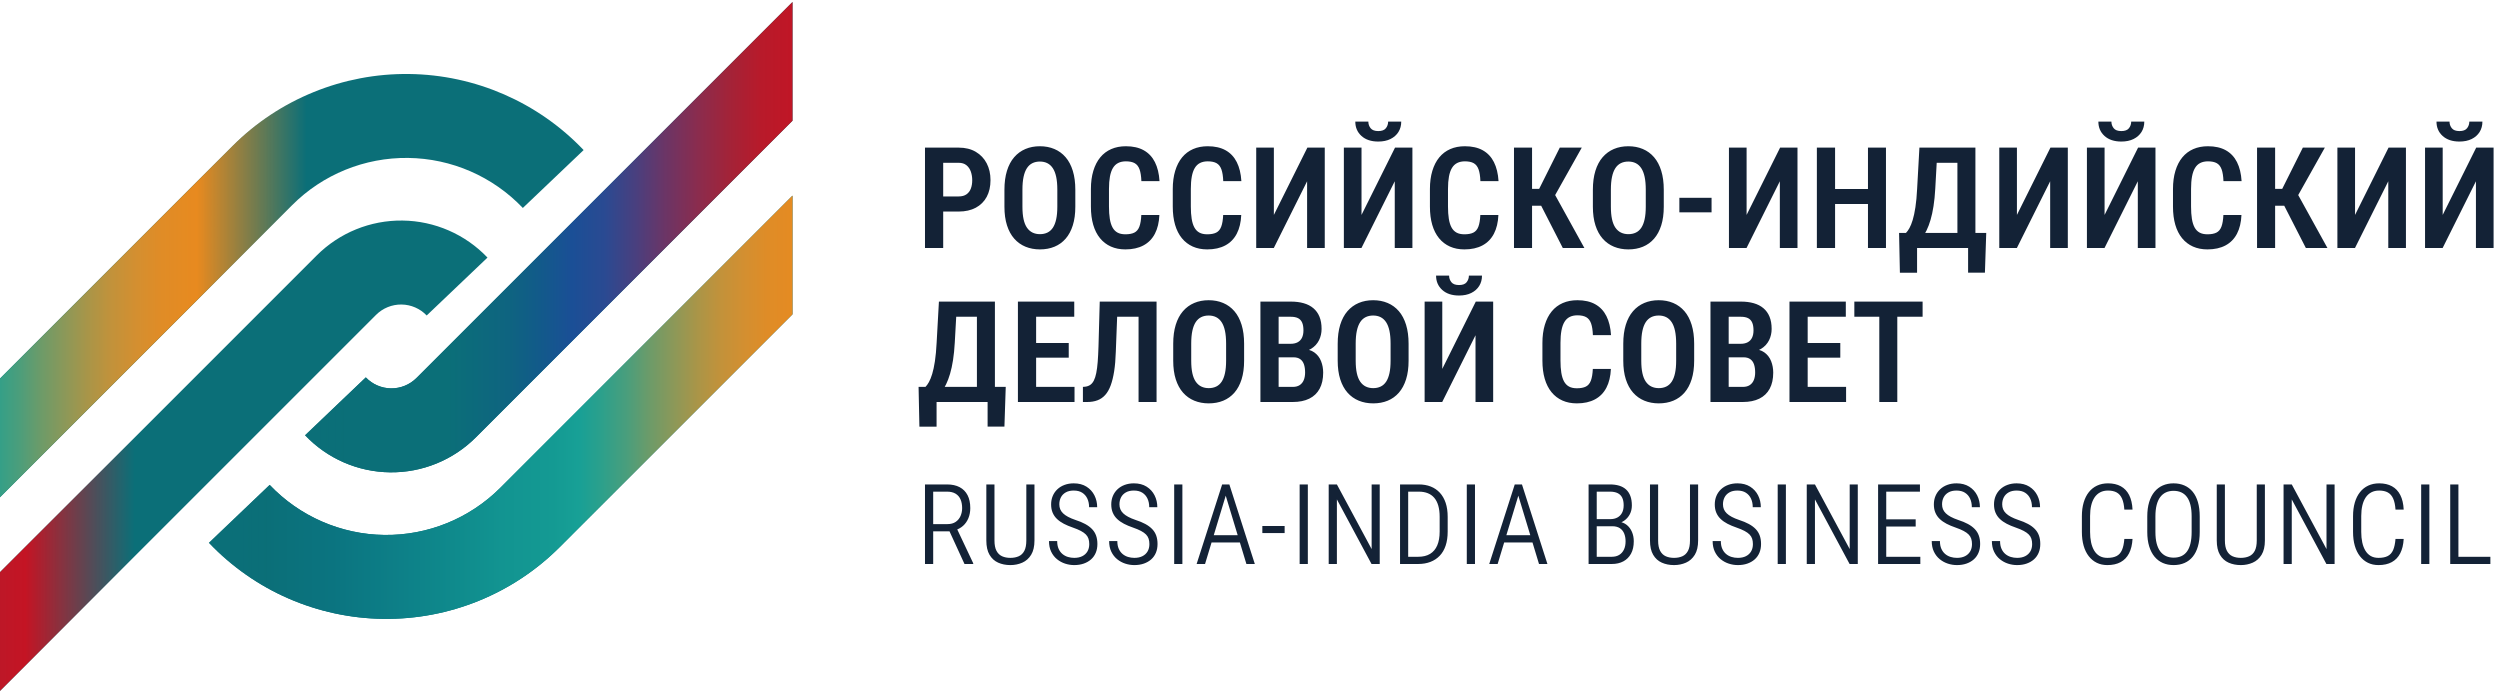
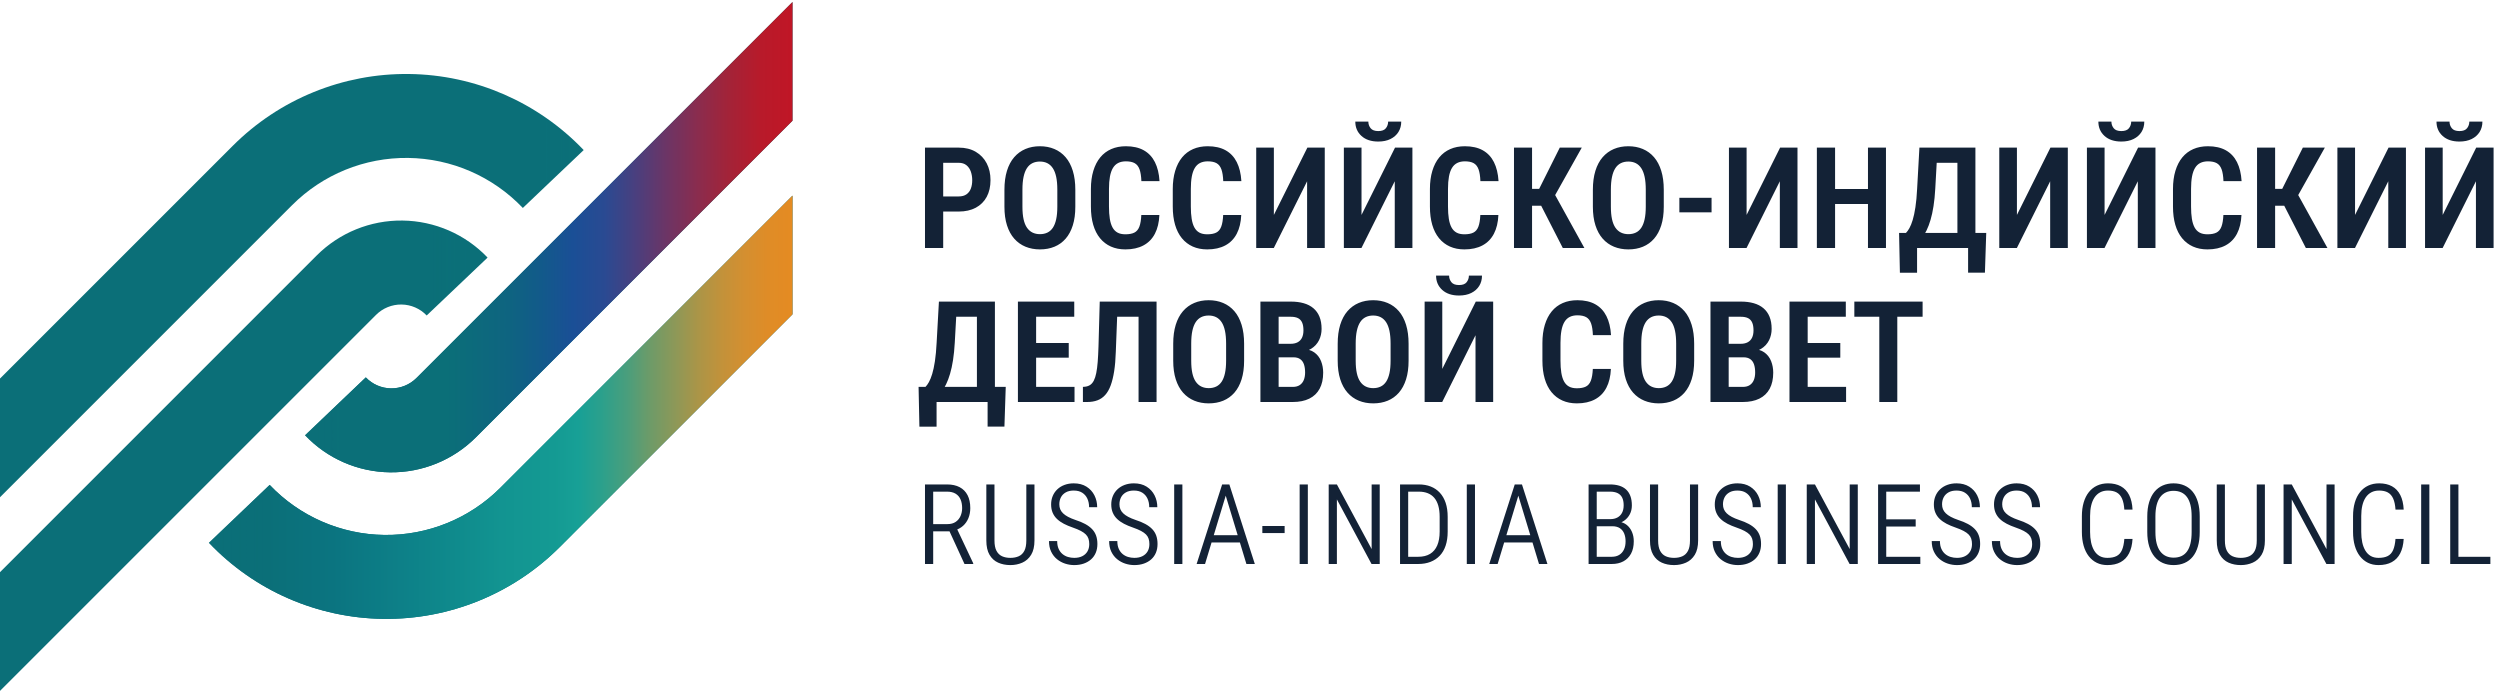
<svg xmlns="http://www.w3.org/2000/svg" viewBox="92.64 434.18 779.36 216" role="img" aria-label="Российско-индийский деловой совет">
  <defs>
-     <linearGradient id="r0-w1innerb" gradientUnits="userSpaceOnUse" spreadMethod="repeat" x1="160" y1="0" x2="490" y2="0">
+     <linearGradient id="r0-w1innerb" gradientUnits="userSpaceOnUse" spreadMethod="repeat" x1="160" y1="0" x2="546.02" y2="0">
      <stop offset="0" stop-color="#0B6F78" stop-opacity="0" />
-       <stop offset="0.121" stop-color="#0B6F78" />
-       <stop offset="0.218" stop-color="#0B6F78" />
-       <stop offset="0.276" stop-color="#0E6480" />
-       <stop offset="0.306" stop-color="#125A8A" />
-       <stop offset="0.336" stop-color="#1A4F96" />
-       <stop offset="0.367" stop-color="#2A4A92" />
-       <stop offset="0.397" stop-color="#4A3F7E" />
-       <stop offset="0.424" stop-color="#6B3566" />
-       <stop offset="0.455" stop-color="#8A2C4E" />
-       <stop offset="0.485" stop-color="#A32338" />
-       <stop offset="0.515" stop-color="#B81A2A" />
-       <stop offset="0.558" stop-color="#C41424" />
-       <stop offset="0.661" stop-color="#C41424" stop-opacity="0" />
+       <stop offset="0.104" stop-color="#0B6F78" />
+       <stop offset="0.186" stop-color="#0B6F78" />
+       <stop offset="0.236" stop-color="#0E6480" />
+       <stop offset="0.262" stop-color="#125A8A" />
+       <stop offset="0.288" stop-color="#1A4F96" />
+       <stop offset="0.314" stop-color="#2A4A92" />
+       <stop offset="0.339" stop-color="#4A3F7E" />
+       <stop offset="0.363" stop-color="#6B3566" />
+       <stop offset="0.389" stop-color="#8A2C4E" />
+       <stop offset="0.414" stop-color="#A32338" />
+       <stop offset="0.44" stop-color="#B81A2A" />
+       <stop offset="0.477" stop-color="#C41424" />
+       <stop offset="0.565" stop-color="#C41424" stop-opacity="0" />
      <stop offset="1" stop-color="#C41424" stop-opacity="0" />
-       <animate attributeName="x1" values="160;-170" dur="6.6s" calcMode="linear" repeatCount="indefinite" />
-       <animate attributeName="x2" values="490;160" dur="6.6s" calcMode="linear" repeatCount="indefinite" />
+       <animate attributeName="x1" values="160;546.02" dur="8s" calcMode="linear" repeatCount="indefinite" />
+       <animate attributeName="x2" values="546.02;932.04" dur="8s" calcMode="linear" repeatCount="indefinite" />
    </linearGradient>
-     <linearGradient id="r0-w1innera" gradientUnits="userSpaceOnUse" spreadMethod="repeat" x1="246.43" y1="0" x2="576.43" y2="0">
+     <linearGradient id="r0-w1innera" gradientUnits="userSpaceOnUse" spreadMethod="repeat" x1="226.88" y1="0" x2="612.9" y2="0">
      <stop offset="0" stop-color="#0B6F78" stop-opacity="0" />
-       <stop offset="0.121" stop-color="#0B6F78" />
-       <stop offset="0.218" stop-color="#0B6F78" />
-       <stop offset="0.276" stop-color="#0E6480" />
-       <stop offset="0.306" stop-color="#125A8A" />
-       <stop offset="0.336" stop-color="#1A4F96" />
-       <stop offset="0.367" stop-color="#2A4A92" />
-       <stop offset="0.397" stop-color="#4A3F7E" />
-       <stop offset="0.424" stop-color="#6B3566" />
-       <stop offset="0.455" stop-color="#8A2C4E" />
-       <stop offset="0.485" stop-color="#A32338" />
-       <stop offset="0.515" stop-color="#B81A2A" />
-       <stop offset="0.558" stop-color="#C41424" />
-       <stop offset="0.661" stop-color="#C41424" stop-opacity="0" />
+       <stop offset="0.104" stop-color="#0B6F78" />
+       <stop offset="0.186" stop-color="#0B6F78" />
+       <stop offset="0.236" stop-color="#0E6480" />
+       <stop offset="0.262" stop-color="#125A8A" />
+       <stop offset="0.288" stop-color="#1A4F96" />
+       <stop offset="0.314" stop-color="#2A4A92" />
+       <stop offset="0.339" stop-color="#4A3F7E" />
+       <stop offset="0.363" stop-color="#6B3566" />
+       <stop offset="0.389" stop-color="#8A2C4E" />
+       <stop offset="0.414" stop-color="#A32338" />
+       <stop offset="0.44" stop-color="#B81A2A" />
+       <stop offset="0.477" stop-color="#C41424" />
+       <stop offset="0.565" stop-color="#C41424" stop-opacity="0" />
      <stop offset="1" stop-color="#C41424" stop-opacity="0" />
-       <animate attributeName="x1" values="246.43;-83.57" dur="6.6s" calcMode="linear" repeatCount="indefinite" />
-       <animate attributeName="x2" values="576.43;246.43" dur="6.6s" calcMode="linear" repeatCount="indefinite" />
+       <animate attributeName="x1" values="226.88;612.9" dur="8s" calcMode="linear" repeatCount="indefinite" />
+       <animate attributeName="x2" values="612.9;998.92" dur="8s" calcMode="linear" repeatCount="indefinite" />
    </linearGradient>
-     <linearGradient id="r0-w1outerb" gradientUnits="userSpaceOnUse" spreadMethod="repeat" x1="136" y1="0" x2="466" y2="0">
+     <linearGradient id="r0-w1outerb" gradientUnits="userSpaceOnUse" spreadMethod="repeat" x1="136" y1="0" x2="587.7" y2="0">
      <stop offset="0" stop-color="#0B6F78" stop-opacity="0" />
-       <stop offset="0.121" stop-color="#0B6F78" />
-       <stop offset="0.182" stop-color="#0B7480" />
-       <stop offset="0.215" stop-color="#0C7A84" />
-       <stop offset="0.248" stop-color="#0D8088" />
-       <stop offset="0.282" stop-color="#0E878B" />
-       <stop offset="0.315" stop-color="#108E8E" />
-       <stop offset="0.342" stop-color="#129491" />
-       <stop offset="0.391" stop-color="#149A93" />
-       <stop offset="0.415" stop-color="#17A096" />
-       <stop offset="0.436" stop-color="#2BA08C" />
-       <stop offset="0.461" stop-color="#4A9E7C" />
-       <stop offset="0.482" stop-color="#6C9B69" />
-       <stop offset="0.506" stop-color="#8D9858" />
-       <stop offset="0.527" stop-color="#A99548" />
-       <stop offset="0.548" stop-color="#C1923B" />
-       <stop offset="0.573" stop-color="#D48F30" />
-       <stop offset="0.594" stop-color="#DF8C27" />
-       <stop offset="0.63" stop-color="#E88A1F" />
-       <stop offset="0.733" stop-color="#E88A1F" stop-opacity="0" />
+       <stop offset="0.088" stop-color="#0B6F78" />
+       <stop offset="0.133" stop-color="#0B7480" />
+       <stop offset="0.157" stop-color="#0C7A84" />
+       <stop offset="0.181" stop-color="#0D8088" />
+       <stop offset="0.206" stop-color="#0E878B" />
+       <stop offset="0.23" stop-color="#108E8E" />
+       <stop offset="0.25" stop-color="#129491" />
+       <stop offset="0.286" stop-color="#149A93" />
+       <stop offset="0.303" stop-color="#17A096" />
+       <stop offset="0.319" stop-color="#2BA08C" />
+       <stop offset="0.337" stop-color="#4A9E7C" />
+       <stop offset="0.352" stop-color="#6C9B69" />
+       <stop offset="0.37" stop-color="#8D9858" />
+       <stop offset="0.385" stop-color="#A99548" />
+       <stop offset="0.401" stop-color="#C1923B" />
+       <stop offset="0.418" stop-color="#D48F30" />
+       <stop offset="0.434" stop-color="#DF8C27" />
+       <stop offset="0.461" stop-color="#E88A1F" />
+       <stop offset="0.536" stop-color="#E88A1F" stop-opacity="0" />
      <stop offset="1" stop-color="#E88A1F" stop-opacity="0" />
-       <animate attributeName="x1" values="136;-194" dur="6.6s" calcMode="linear" repeatCount="indefinite" />
-       <animate attributeName="x2" values="466;136" dur="6.6s" calcMode="linear" repeatCount="indefinite" />
+       <animate attributeName="x1" values="136;587.7" dur="8s" calcMode="linear" repeatCount="indefinite" />
+       <animate attributeName="x2" values="587.7;1039.4" dur="8s" calcMode="linear" repeatCount="indefinite" />
    </linearGradient>
-     <linearGradient id="r0-w1outera" gradientUnits="userSpaceOnUse" spreadMethod="repeat" x1="276.21" y1="0" x2="606.21" y2="0">
+     <linearGradient id="r0-w1outera" gradientUnits="userSpaceOnUse" spreadMethod="repeat" x1="262.82" y1="0" x2="714.52" y2="0">
      <stop offset="0" stop-color="#0B6F78" stop-opacity="0" />
-       <stop offset="0.121" stop-color="#0B6F78" />
-       <stop offset="0.182" stop-color="#0B7480" />
-       <stop offset="0.215" stop-color="#0C7A84" />
-       <stop offset="0.248" stop-color="#0D8088" />
-       <stop offset="0.282" stop-color="#0E878B" />
-       <stop offset="0.315" stop-color="#108E8E" />
-       <stop offset="0.342" stop-color="#129491" />
-       <stop offset="0.391" stop-color="#149A93" />
-       <stop offset="0.415" stop-color="#17A096" />
-       <stop offset="0.436" stop-color="#2BA08C" />
-       <stop offset="0.461" stop-color="#4A9E7C" />
-       <stop offset="0.482" stop-color="#6C9B69" />
-       <stop offset="0.506" stop-color="#8D9858" />
-       <stop offset="0.527" stop-color="#A99548" />
-       <stop offset="0.548" stop-color="#C1923B" />
-       <stop offset="0.573" stop-color="#D48F30" />
-       <stop offset="0.594" stop-color="#DF8C27" />
-       <stop offset="0.63" stop-color="#E88A1F" />
-       <stop offset="0.733" stop-color="#E88A1F" stop-opacity="0" />
+       <stop offset="0.088" stop-color="#0B6F78" />
+       <stop offset="0.133" stop-color="#0B7480" />
+       <stop offset="0.157" stop-color="#0C7A84" />
+       <stop offset="0.181" stop-color="#0D8088" />
+       <stop offset="0.206" stop-color="#0E878B" />
+       <stop offset="0.23" stop-color="#108E8E" />
+       <stop offset="0.25" stop-color="#129491" />
+       <stop offset="0.286" stop-color="#149A93" />
+       <stop offset="0.303" stop-color="#17A096" />
+       <stop offset="0.319" stop-color="#2BA08C" />
+       <stop offset="0.337" stop-color="#4A9E7C" />
+       <stop offset="0.352" stop-color="#6C9B69" />
+       <stop offset="0.37" stop-color="#8D9858" />
+       <stop offset="0.385" stop-color="#A99548" />
+       <stop offset="0.401" stop-color="#C1923B" />
+       <stop offset="0.418" stop-color="#D48F30" />
+       <stop offset="0.434" stop-color="#DF8C27" />
+       <stop offset="0.461" stop-color="#E88A1F" />
+       <stop offset="0.536" stop-color="#E88A1F" stop-opacity="0" />
      <stop offset="1" stop-color="#E88A1F" stop-opacity="0" />
-       <animate attributeName="x1" values="276.21;-53.79" dur="6.6s" calcMode="linear" repeatCount="indefinite" />
-       <animate attributeName="x2" values="606.21;276.21" dur="6.6s" calcMode="linear" repeatCount="indefinite" />
+       <animate attributeName="x1" values="262.82;714.52" dur="8s" calcMode="linear" repeatCount="indefinite" />
+       <animate attributeName="x2" values="714.52;1166.22" dur="8s" calcMode="linear" repeatCount="indefinite" />
    </linearGradient>
    <linearGradient id="r0-w1s" gradientUnits="userSpaceOnUse" x1="-62" y1="0" x2="62" y2="0" gradientTransform="translate(2.64 0)">
      <stop offset="0" stop-color="#fff" stop-opacity="0" />
      <stop offset=".5" stop-color="#fff" stop-opacity="0.55" />
      <stop offset="1" stop-color="#fff" stop-opacity="0" />
      <animateTransform attributeName="gradientTransform" type="translate" values="2.64 0;429.7 0;429.7 0" keyTimes="0;0.371;1" calcMode="spline" keySplines=".45 0 .55 1;0 0 1 1" dur="7.0s" begin=".4s" repeatCount="indefinite" />
    </linearGradient>
  </defs>
  <path d="M92.64 552.19L165.21 479.63A76.41 76.41 0 0 1 274.58 480.96L255.63 499.01A50.24 50.24 0 0 0 183.71 498.13L92.64 589.2Z" fill="#0B6F78" />
  <path d="M92.64 612.55L191.36 513.83A37.2 37.2 0 0 1 244.61 514.48L225.66 532.53A11.04 11.04 0 0 0 209.87 532.34L92.64 649.56Z" fill="#0B6F78" />
  <path d="M339.7 471.81L240.98 570.53A37.2 37.2 0 0 1 187.73 569.88L206.68 551.83A11.04 11.04 0 0 0 222.47 552.02L339.7 434.8Z" fill="#0B6F78" />
  <path d="M339.7 532.17L267.13 604.73A76.41 76.41 0 0 1 157.76 603.4L176.71 585.35A50.24 50.24 0 0 0 248.63 586.23L339.7 495.16Z" fill="#0B6F78" />
  <path d="M339.7 471.81L240.98 570.53A37.2 37.2 0 0 1 187.73 569.88L206.68 551.83A11.04 11.04 0 0 0 222.47 552.02L339.7 434.8Z" fill="url(#r0-w1innerb)" />
  <path d="M92.64 612.55L191.36 513.83A37.2 37.2 0 0 1 244.61 514.48L225.66 532.53A11.04 11.04 0 0 0 209.87 532.34L92.64 649.56Z" fill="url(#r0-w1innera)" />
  <path d="M339.7 532.17L267.13 604.73A76.41 76.41 0 0 1 157.76 603.4L176.71 585.35A50.24 50.24 0 0 0 248.63 586.23L339.7 495.16Z" fill="url(#r0-w1outerb)" />
  <path d="M92.64 552.19L165.21 479.63A76.41 76.41 0 0 1 274.58 480.96L255.63 499.01A50.24 50.24 0 0 0 183.71 498.13L92.64 589.2Z" fill="url(#r0-w1outera)" />
  <path d="M92.64 552.19L165.21 479.63A76.41 76.41 0 0 1 274.58 480.96L255.63 499.01A50.24 50.24 0 0 0 183.71 498.13L92.64 589.2ZM92.64 612.55L191.36 513.83A37.2 37.2 0 0 1 244.61 514.48L225.66 532.53A11.04 11.04 0 0 0 209.87 532.34L92.64 649.56ZM339.7 471.81L240.98 570.53A37.2 37.2 0 0 1 187.73 569.88L206.68 551.83A11.04 11.04 0 0 0 222.47 552.02L339.7 434.8ZM339.7 532.17L267.13 604.73A76.41 76.41 0 0 1 157.76 603.4L176.71 585.35A50.24 50.24 0 0 0 248.63 586.23L339.7 495.16Z" fill="url(#r0-w1s)" />
  <path fill="#132236" d="M391.491 500.128H384.955V495.42H391.491Q392.995 495.42 393.931 494.764Q394.866 494.109 395.296 492.969Q395.726 491.83 395.726 490.368Q395.726 488.928 395.296 487.692Q394.866 486.456 393.931 485.693Q392.995 484.929 391.491 484.929H386.675V511.5H381.0V480.2H391.491Q394.608 480.2 396.833 481.511Q399.058 482.823 400.24 485.101Q401.422 487.38 401.422 490.325Q401.422 493.356 400.24 495.549Q399.058 497.742 396.833 498.935Q394.608 500.128 391.491 500.128ZM427.865 493.356V498.623Q427.865 501.934 427.081 504.427Q426.296 506.921 424.845 508.587Q423.394 510.253 421.362 511.092Q419.331 511.93 416.837 511.93Q414.387 511.93 412.344 511.092Q410.302 510.253 408.829 508.587Q407.357 506.921 406.562 504.427Q405.766 501.934 405.766 498.623V493.356Q405.766 489.981 406.551 487.434Q407.335 484.886 408.808 483.188Q410.281 481.49 412.312 480.63Q414.344 479.77 416.816 479.77Q419.288 479.77 421.33 480.63Q423.372 481.49 424.834 483.188Q426.296 484.886 427.081 487.434Q427.865 489.981 427.865 493.356ZM422.255 498.623V493.313Q422.255 490.97 421.9 489.315Q421.545 487.66 420.846 486.606Q420.148 485.553 419.137 485.048Q418.127 484.542 416.816 484.542Q415.504 484.542 414.483 485.048Q413.462 485.553 412.774 486.606Q412.086 487.66 411.732 489.315Q411.377 490.97 411.377 493.313V498.623Q411.377 500.902 411.732 502.525Q412.086 504.148 412.796 505.169Q413.505 506.19 414.526 506.685Q415.547 507.179 416.837 507.179Q418.149 507.179 419.17 506.685Q420.191 506.19 420.868 505.169Q421.545 504.148 421.9 502.525Q422.255 500.902 422.255 498.623ZM448.439 501.203H454.072Q453.921 504.642 452.674 507.039Q451.428 509.436 449.106 510.683Q446.784 511.93 443.474 511.93Q440.937 511.93 438.948 511.038Q436.96 510.146 435.563 508.437Q434.165 506.728 433.445 504.255Q432.725 501.783 432.725 498.58V493.12Q432.725 489.938 433.477 487.445Q434.23 484.951 435.638 483.242Q437.046 481.533 439.067 480.651Q441.087 479.77 443.624 479.77Q446.935 479.77 449.192 481.028Q451.449 482.285 452.674 484.714Q453.9 487.144 454.115 490.648H448.461Q448.375 488.347 447.891 486.993Q447.408 485.639 446.387 485.058Q445.365 484.478 443.624 484.478Q442.248 484.478 441.238 484.983Q440.228 485.488 439.593 486.542Q438.959 487.595 438.658 489.218Q438.357 490.841 438.357 493.077V498.58Q438.357 500.751 438.615 502.374Q438.873 503.997 439.454 505.072Q440.034 506.147 441.012 506.685Q441.99 507.222 443.474 507.222Q445.215 507.222 446.268 506.695Q447.322 506.169 447.827 504.847Q448.332 503.525 448.439 501.203ZM473.958 501.203H479.59Q479.44 504.642 478.193 507.039Q476.946 509.436 474.624 510.683Q472.303 511.93 468.992 511.93Q466.455 511.93 464.467 511.038Q462.479 510.146 461.081 508.437Q459.684 506.728 458.964 504.255Q458.244 501.783 458.244 498.58V493.12Q458.244 489.938 458.996 487.445Q459.748 484.951 461.156 483.242Q462.564 481.533 464.585 480.651Q466.606 479.77 469.143 479.77Q472.453 479.77 474.71 481.028Q476.968 482.285 478.193 484.714Q479.418 487.144 479.633 490.648H473.98Q473.894 488.347 473.41 486.993Q472.926 485.639 471.905 485.058Q470.884 484.478 469.143 484.478Q467.767 484.478 466.756 484.983Q465.746 485.488 465.112 486.542Q464.478 487.595 464.177 489.218Q463.876 490.841 463.876 493.077V498.58Q463.876 500.751 464.134 502.374Q464.392 503.997 464.972 505.072Q465.553 506.147 466.531 506.685Q467.509 507.222 468.992 507.222Q470.733 507.222 471.787 506.695Q472.84 506.169 473.345 504.847Q473.851 503.525 473.958 501.203ZM489.76 501.181 500.207 480.2H505.625V511.5H500.121V490.691L489.738 511.5H484.257V480.2H489.76ZM517.084 501.181 527.532 480.2H532.949V511.5H527.446V490.691L517.063 511.5H511.581V480.2H517.084ZM525.382 472.096H529.467Q529.467 473.923 528.596 475.32Q527.725 476.717 526.124 477.513Q524.522 478.308 522.308 478.308Q518.997 478.308 517.073 476.567Q515.149 474.826 515.149 472.096H519.212Q519.212 473.256 519.922 474.149Q520.631 475.041 522.308 475.041Q523.985 475.041 524.683 474.149Q525.382 473.256 525.382 472.096ZM554.125 501.203H559.757Q559.607 504.642 558.36 507.039Q557.113 509.436 554.792 510.683Q552.47 511.93 549.159 511.93Q546.623 511.93 544.634 511.038Q542.646 510.146 541.248 508.437Q539.851 506.728 539.131 504.255Q538.411 501.783 538.411 498.58V493.12Q538.411 489.938 539.163 487.445Q539.916 484.951 541.324 483.242Q542.732 481.533 544.752 480.651Q546.773 479.77 549.31 479.77Q552.62 479.77 554.878 481.028Q557.135 482.285 558.36 484.714Q559.586 487.144 559.8 490.648H554.147Q554.061 488.347 553.577 486.993Q553.093 485.639 552.072 485.058Q551.051 484.478 549.31 484.478Q547.934 484.478 546.924 484.983Q545.913 485.488 545.279 486.542Q544.645 487.595 544.344 489.218Q544.043 490.841 544.043 493.077V498.58Q544.043 500.751 544.301 502.374Q544.559 503.997 545.139 505.072Q545.72 506.147 546.698 506.685Q547.676 507.222 549.159 507.222Q550.901 507.222 551.954 506.695Q553.007 506.169 553.513 504.847Q554.018 503.525 554.125 501.203ZM570.249 480.2V511.5H564.617V480.2ZM585.749 480.2 575.581 498.322H568.788L567.992 493.055H572.464L578.891 480.2ZM579.837 511.5 572.614 497.376 576.333 492.969 586.566 511.5ZM611.311 493.356V498.623Q611.311 501.934 610.526 504.427Q609.741 506.921 608.29 508.587Q606.839 510.253 604.808 511.092Q602.776 511.93 600.282 511.93Q597.832 511.93 595.789 511.092Q593.747 510.253 592.275 508.587Q590.802 506.921 590.007 504.427Q589.211 501.934 589.211 498.623V493.356Q589.211 489.981 589.996 487.434Q590.781 484.886 592.253 483.188Q593.726 481.49 595.757 480.63Q597.789 479.77 600.261 479.77Q602.733 479.77 604.775 480.63Q606.818 481.49 608.279 483.188Q609.741 484.886 610.526 487.434Q611.311 489.981 611.311 493.356ZM605.7 498.623V493.313Q605.7 490.97 605.345 489.315Q604.99 487.66 604.292 486.606Q603.593 485.553 602.583 485.048Q601.572 484.542 600.261 484.542Q598.95 484.542 597.928 485.048Q596.907 485.553 596.219 486.606Q595.532 487.66 595.177 489.315Q594.822 490.97 594.822 493.313V498.623Q594.822 500.902 595.177 502.525Q595.532 504.148 596.241 505.169Q596.95 506.19 597.971 506.685Q598.993 507.179 600.282 507.179Q601.594 507.179 602.615 506.685Q603.636 506.19 604.313 505.169Q604.99 504.148 605.345 502.525Q605.7 500.902 605.7 498.623ZM626.209 495.85V500.364H616.17V495.85ZM637.131 501.181 647.579 480.2H652.996V511.5H647.493V490.691L637.11 511.5H631.628V480.2H637.131ZM676.301 493.098V497.785H663.273V493.098ZM664.714 480.2V511.5H659.038V480.2ZM680.579 480.2V511.5H674.968V480.2ZM707.602 506.792V511.5H688.835V506.792ZM690.275 506.792V519.196H684.922L684.664 506.792ZM711.837 506.792 711.428 519.175H706.183V506.792ZM704.227 480.2V484.929H691.952V480.2ZM708.462 480.2V511.5H702.851V480.2ZM691.006 480.2H696.66L695.95 492.969Q695.778 496.043 695.402 498.451Q695.026 500.859 694.478 502.718Q693.93 504.578 693.253 505.964Q692.575 507.351 691.812 508.383Q691.049 509.415 690.232 510.167Q689.415 510.92 688.577 511.5H685.632V506.792H686.814Q687.352 506.255 687.889 505.298Q688.426 504.341 688.91 502.761Q689.394 501.181 689.759 498.784Q690.125 496.387 690.297 492.969ZM721.404 501.181 731.852 480.2H737.269V511.5H731.766V490.691L721.383 511.5H715.901V480.2H721.404ZM748.729 501.181 759.176 480.2H764.594V511.5H759.09V490.691L748.707 511.5H743.225V480.2H748.729ZM757.027 472.096H761.111Q761.111 473.923 760.241 475.32Q759.37 476.717 757.768 477.513Q756.167 478.308 753.953 478.308Q750.642 478.308 748.718 476.567Q746.794 474.826 746.794 472.096H750.857Q750.857 473.256 751.566 474.149Q752.276 475.041 753.953 475.041Q755.629 475.041 756.328 474.149Q757.027 473.256 757.027 472.096ZM785.77 501.203H791.402Q791.252 504.642 790.005 507.039Q788.758 509.436 786.436 510.683Q784.115 511.93 780.804 511.93Q778.267 511.93 776.279 511.038Q774.29 510.146 772.893 508.437Q771.496 506.728 770.776 504.255Q770.055 501.783 770.055 498.58V493.12Q770.055 489.938 770.808 487.445Q771.56 484.951 772.968 483.242Q774.376 481.533 776.397 480.651Q778.418 479.77 780.954 479.77Q784.265 479.77 786.522 481.028Q788.779 482.285 790.005 484.714Q791.23 487.144 791.445 490.648H785.791Q785.705 488.347 785.222 486.993Q784.738 485.639 783.717 485.058Q782.696 484.478 780.954 484.478Q779.579 484.478 778.568 484.983Q777.558 485.488 776.924 486.542Q776.29 487.595 775.989 489.218Q775.688 490.841 775.688 493.077V498.58Q775.688 500.751 775.946 502.374Q776.204 503.997 776.784 505.072Q777.364 506.147 778.343 506.685Q779.321 507.222 780.804 507.222Q782.545 507.222 783.599 506.695Q784.652 506.169 785.157 504.847Q785.662 503.525 785.77 501.203ZM801.894 480.2V511.5H796.262V480.2ZM817.394 480.2 807.225 498.322H800.432L799.637 493.055H804.108L810.536 480.2ZM811.482 511.5 804.259 497.376 807.978 492.969 818.211 511.5ZM826.811 501.181 837.258 480.2H842.676V511.5H837.172V490.691L826.789 511.5H821.307V480.2H826.811ZM854.135 501.181 864.583 480.2H870.0V511.5H864.497V490.691L854.114 511.5H848.632V480.2H854.135ZM862.433 472.096H866.517Q866.517 473.923 865.647 475.32Q864.776 476.717 863.175 477.513Q861.573 478.308 859.359 478.308Q856.048 478.308 854.124 476.567Q852.2 474.826 852.2 472.096H856.263Q856.263 473.256 856.973 474.149Q857.682 475.041 859.359 475.041Q861.036 475.041 861.734 474.149Q862.433 473.256 862.433 472.096Z M401.938 554.792V559.5H383.17V554.792ZM384.611 554.792V567.196H379.258L379.0 554.792ZM406.173 554.792 405.764 567.175H400.519V554.792ZM398.562 528.2V532.929H386.288V528.2ZM402.797 528.2V559.5H397.187V528.2ZM385.342 528.2H390.995L390.286 540.969Q390.114 544.043 389.738 546.451Q389.362 548.859 388.813 550.718Q388.265 552.578 387.588 553.964Q386.911 555.351 386.148 556.383Q385.385 557.415 384.568 558.167Q383.751 558.92 382.913 559.5H379.967V554.792H381.15Q381.687 554.255 382.225 553.298Q382.762 552.341 383.246 550.761Q383.729 549.181 384.095 546.784Q384.46 544.387 384.632 540.969ZM427.618 554.792V559.5H414.032V554.792ZM415.644 528.2V559.5H409.969V528.2ZM425.812 541.098V545.677H414.032V541.098ZM427.532 528.2V532.929H414.032V528.2ZM448.934 528.2V532.929H436.401V528.2ZM453.191 528.2V559.5H447.58V528.2ZM435.477 528.2H441.088L440.486 543.85Q440.378 547.333 439.97 549.923Q439.561 552.513 438.884 554.341Q438.207 556.168 437.186 557.307Q436.165 558.447 434.767 558.973Q433.37 559.5 431.607 559.5H430.232V554.792L430.962 554.728Q431.844 554.62 432.51 554.169Q433.177 553.717 433.639 552.814Q434.101 551.911 434.391 550.471Q434.681 549.031 434.843 546.978Q435.004 544.925 435.09 542.152ZM480.483 541.356V546.623Q480.483 549.934 479.699 552.427Q478.914 554.921 477.463 556.587Q476.012 558.253 473.98 559.092Q471.949 559.93 469.455 559.93Q467.004 559.93 464.962 559.092Q462.92 558.253 461.447 556.587Q459.975 554.921 459.179 552.427Q458.384 549.934 458.384 546.623V541.356Q458.384 537.981 459.169 535.434Q459.953 532.886 461.426 531.188Q462.898 529.49 464.93 528.63Q466.961 527.77 469.434 527.77Q471.906 527.77 473.948 528.63Q475.99 529.49 477.452 531.188Q478.914 532.886 479.699 535.434Q480.483 537.981 480.483 541.356ZM474.872 546.623V541.313Q474.872 538.97 474.518 537.315Q474.163 535.66 473.464 534.606Q472.766 533.553 471.755 533.048Q470.745 532.542 469.434 532.542Q468.122 532.542 467.101 533.048Q466.08 533.553 465.392 534.606Q464.704 535.66 464.349 537.315Q463.995 538.97 463.995 541.313V546.623Q463.995 548.902 464.349 550.525Q464.704 552.148 465.414 553.169Q466.123 554.19 467.144 554.685Q468.165 555.179 469.455 555.179Q470.766 555.179 471.788 554.685Q472.809 554.19 473.486 553.169Q474.163 552.148 474.518 550.525Q474.872 548.902 474.872 546.623ZM495.845 545.57H489.46L489.439 541.356H495.006Q496.296 541.356 497.188 540.873Q498.08 540.389 498.532 539.454Q498.983 538.519 498.983 537.164Q498.983 535.66 498.564 534.724Q498.145 533.789 497.285 533.359Q496.425 532.929 495.049 532.929H491.244V559.5H485.569V528.2H495.049Q497.285 528.2 499.059 528.705Q500.832 529.21 502.079 530.264Q503.326 531.317 503.981 532.919Q504.637 534.52 504.637 536.713Q504.637 538.626 503.831 540.249Q503.025 541.872 501.402 542.893Q499.779 543.914 497.307 544.065ZM495.651 559.5H487.719L490.169 554.792H495.651Q496.984 554.792 497.833 554.222Q498.682 553.653 499.091 552.642Q499.499 551.632 499.499 550.299Q499.499 548.837 499.145 547.784Q498.79 546.731 497.984 546.15Q497.178 545.57 495.845 545.57H490.535L490.578 541.356H497.242L498.553 542.99Q500.918 542.99 502.369 544.043Q503.82 545.097 504.476 546.774Q505.132 548.45 505.132 550.342Q505.132 553.33 504.024 555.373Q502.917 557.415 500.8 558.457Q498.682 559.5 495.651 559.5ZM531.758 541.356V546.623Q531.758 549.934 530.973 552.427Q530.188 554.921 528.737 556.587Q527.286 558.253 525.255 559.092Q523.223 559.93 520.73 559.93Q518.279 559.93 516.237 559.092Q514.194 558.253 512.722 556.587Q511.249 554.921 510.454 552.427Q509.659 549.934 509.659 546.623V541.356Q509.659 537.981 510.443 535.434Q511.228 532.886 512.7 531.188Q514.173 529.49 516.204 528.63Q518.236 527.77 520.708 527.77Q523.18 527.77 525.223 528.63Q527.265 529.49 528.727 531.188Q530.188 532.886 530.973 535.434Q531.758 537.981 531.758 541.356ZM526.147 546.623V541.313Q526.147 538.97 525.792 537.315Q525.437 535.66 524.739 534.606Q524.04 533.553 523.03 533.048Q522.019 532.542 520.708 532.542Q519.397 532.542 518.376 533.048Q517.355 533.553 516.667 534.606Q515.979 535.66 515.624 537.315Q515.269 538.97 515.269 541.313V546.623Q515.269 548.902 515.624 550.525Q515.979 552.148 516.688 553.169Q517.398 554.19 518.419 554.685Q519.44 555.179 520.73 555.179Q522.041 555.179 523.062 554.685Q524.083 554.19 524.76 553.169Q525.437 552.148 525.792 550.525Q526.147 548.902 526.147 546.623ZM542.261 549.181 552.709 528.2H558.126V559.5H552.623V538.691L542.239 559.5H536.758V528.2H542.261ZM550.559 520.096H554.643Q554.643 521.923 553.773 523.32Q552.902 524.717 551.3 525.513Q549.699 526.308 547.485 526.308Q544.174 526.308 542.25 524.567Q540.326 522.826 540.326 520.096H544.389Q544.389 521.256 545.099 522.149Q545.808 523.041 547.485 523.041Q549.162 523.041 549.86 522.149Q550.559 521.256 550.559 520.096ZM589.193 549.203H594.825Q594.675 552.642 593.428 555.039Q592.181 557.436 589.859 558.683Q587.538 559.93 584.227 559.93Q581.69 559.93 579.702 559.038Q577.713 558.146 576.316 556.437Q574.919 554.728 574.199 552.255Q573.478 549.783 573.478 546.58V541.12Q573.478 537.938 574.231 535.445Q574.983 532.951 576.391 531.242Q577.799 529.533 579.82 528.651Q581.841 527.77 584.378 527.77Q587.688 527.77 589.945 529.028Q592.203 530.285 593.428 532.714Q594.653 535.144 594.868 538.648H589.214Q589.128 536.347 588.645 534.993Q588.161 533.639 587.14 533.058Q586.119 532.478 584.378 532.478Q583.002 532.478 581.991 532.983Q580.981 533.488 580.347 534.542Q579.713 535.595 579.412 537.218Q579.111 538.841 579.111 541.077V546.58Q579.111 548.751 579.369 550.374Q579.627 551.997 580.207 553.072Q580.788 554.147 581.766 554.685Q582.744 555.222 584.227 555.222Q585.968 555.222 587.022 554.695Q588.075 554.169 588.58 552.847Q589.085 551.525 589.193 549.203ZM620.785 541.356V546.623Q620.785 549.934 620 552.427Q619.216 554.921 617.765 556.587Q616.314 558.253 614.282 559.092Q612.251 559.93 609.757 559.93Q607.306 559.93 605.264 559.092Q603.222 558.253 601.749 556.587Q600.277 554.921 599.481 552.427Q598.686 549.934 598.686 546.623V541.356Q598.686 537.981 599.47 535.434Q600.255 532.886 601.728 531.188Q603.2 529.49 605.232 528.63Q607.263 527.77 609.735 527.77Q612.208 527.77 614.25 528.63Q616.292 529.49 617.754 531.188Q619.216 532.886 620 535.434Q620.785 537.981 620.785 541.356ZM615.174 546.623V541.313Q615.174 538.97 614.819 537.315Q614.465 535.66 613.766 534.606Q613.067 533.553 612.057 533.048Q611.047 532.542 609.735 532.542Q608.424 532.542 607.403 533.048Q606.382 533.553 605.694 534.606Q605.006 535.66 604.651 537.315Q604.297 538.97 604.297 541.313V546.623Q604.297 548.902 604.651 550.525Q605.006 552.148 605.715 553.169Q606.425 554.19 607.446 554.685Q608.467 555.179 609.757 555.179Q611.068 555.179 612.089 554.685Q613.11 554.19 613.788 553.169Q614.465 552.148 614.819 550.525Q615.174 548.902 615.174 546.623ZM636.147 545.57H629.762L629.74 541.356H635.308Q636.598 541.356 637.49 540.873Q638.382 540.389 638.834 539.454Q639.285 538.519 639.285 537.164Q639.285 535.66 638.866 534.724Q638.447 533.789 637.587 533.359Q636.727 532.929 635.351 532.929H631.546V559.5H625.871V528.2H635.351Q637.587 528.2 639.36 528.705Q641.134 529.21 642.381 530.264Q643.628 531.317 644.283 532.919Q644.939 534.52 644.939 536.713Q644.939 538.626 644.133 540.249Q643.327 541.872 641.704 542.893Q640.081 543.914 637.608 544.065ZM635.953 559.5H628.021L630.471 554.792H635.953Q637.286 554.792 638.135 554.222Q638.984 553.653 639.393 552.642Q639.801 551.632 639.801 550.299Q639.801 548.837 639.446 547.784Q639.092 546.731 638.286 546.15Q637.479 545.57 636.147 545.57H630.837L630.88 541.356H637.544L638.855 542.99Q641.22 542.99 642.671 544.043Q644.122 545.097 644.778 546.774Q645.433 548.45 645.433 550.342Q645.433 553.33 644.326 555.373Q643.219 557.415 641.102 558.457Q638.984 559.5 635.953 559.5ZM668.147 554.792V559.5H654.561V554.792ZM656.173 528.2V559.5H650.498V528.2ZM666.341 541.098V545.677H654.561V541.098ZM668.061 528.2V532.929H654.561V528.2ZM684.111 528.2V559.5H678.5V528.2ZM692 528.2V532.929H670.718V528.2Z M381.0 585.2H387.881Q390.181 585.2 391.799 586.052Q393.417 586.903 394.269 588.547Q395.12 590.191 395.12 592.575Q395.12 594.296 394.533 595.718Q393.945 597.14 392.872 598.102Q391.799 599.065 390.3 599.491L389.551 599.814H382.925L382.891 597.566H388.018Q389.551 597.566 390.564 596.876Q391.577 596.186 392.08 595.045Q392.582 593.904 392.582 592.575Q392.582 591.025 392.08 589.867Q391.577 588.709 390.53 588.079Q389.482 587.448 387.881 587.448H383.555V610.0H381.0ZM393.315 610.0 388.188 598.826 390.862 598.809 396.04 609.779V610.0ZM412.591 585.2H415.129V602.659Q415.129 605.452 414.09 607.138Q413.051 608.825 411.34 609.583Q409.628 610.341 407.618 610.341Q405.506 610.341 403.811 609.583Q402.116 608.825 401.12 607.138Q400.123 605.452 400.123 602.659V585.2H402.661V602.659Q402.661 604.72 403.291 605.904Q403.922 607.087 405.037 607.59Q406.153 608.092 407.618 608.092Q409.1 608.092 410.224 607.59Q411.348 607.087 411.97 605.904Q412.591 604.72 412.591 602.659ZM432.209 603.8Q432.209 602.863 431.97 602.131Q431.732 601.398 431.161 600.811Q430.591 600.223 429.594 599.695Q428.598 599.167 427.082 598.639Q425.532 598.111 424.288 597.464Q423.045 596.816 422.159 595.973Q421.274 595.13 420.797 594.015Q420.32 592.899 420.32 591.434Q420.32 590.003 420.822 588.802Q421.325 587.602 422.262 586.716Q423.198 585.83 424.501 585.345Q425.804 584.859 427.371 584.859Q429.705 584.859 431.34 585.89Q432.975 586.92 433.827 588.615Q434.679 590.31 434.679 592.303H432.158Q432.158 590.804 431.621 589.637Q431.085 588.47 430.029 587.789Q428.973 587.108 427.371 587.108Q425.873 587.108 424.868 587.687Q423.863 588.266 423.369 589.228Q422.875 590.191 422.875 591.4Q422.875 592.235 423.156 592.924Q423.437 593.614 424.041 594.202Q424.646 594.79 425.6 595.301Q426.554 595.812 427.899 596.271Q429.654 596.834 430.94 597.532Q432.226 598.23 433.077 599.116Q433.929 600.002 434.338 601.151Q434.747 602.301 434.747 603.766Q434.747 605.282 434.236 606.5Q433.725 607.718 432.762 608.569Q431.8 609.421 430.471 609.881Q429.143 610.341 427.525 610.341Q426.077 610.341 424.689 609.889Q423.301 609.438 422.159 608.51Q421.018 607.581 420.337 606.168Q419.655 604.754 419.655 602.846H422.21Q422.21 604.26 422.653 605.256Q423.096 606.253 423.846 606.883Q424.595 607.513 425.549 607.803Q426.503 608.092 427.525 608.092Q428.99 608.092 430.037 607.564Q431.085 607.036 431.647 606.074Q432.209 605.112 432.209 603.8ZM450.957 603.8Q450.957 602.863 450.719 602.131Q450.48 601.398 449.91 600.811Q449.339 600.223 448.343 599.695Q447.346 599.167 445.83 598.639Q444.28 598.111 443.037 597.464Q441.794 596.816 440.908 595.973Q440.022 595.13 439.545 594.015Q439.068 592.899 439.068 591.434Q439.068 590.003 439.571 588.802Q440.073 587.602 441.01 586.716Q441.947 585.83 443.25 585.345Q444.553 584.859 446.12 584.859Q448.454 584.859 450.089 585.89Q451.724 586.92 452.576 588.615Q453.427 590.31 453.427 592.303H450.906Q450.906 590.804 450.37 589.637Q449.833 588.47 448.777 587.789Q447.721 587.108 446.12 587.108Q444.621 587.108 443.616 587.687Q442.611 588.266 442.117 589.228Q441.623 590.191 441.623 591.4Q441.623 592.235 441.904 592.924Q442.185 593.614 442.79 594.202Q443.395 594.79 444.349 595.301Q445.302 595.812 446.648 596.271Q448.402 596.834 449.688 597.532Q450.974 598.23 451.826 599.116Q452.678 600.002 453.087 601.151Q453.495 602.301 453.495 603.766Q453.495 605.282 452.984 606.5Q452.473 607.718 451.511 608.569Q450.549 609.421 449.22 609.881Q447.891 610.341 446.273 610.341Q444.826 610.341 443.437 609.889Q442.049 609.438 440.908 608.51Q439.767 607.581 439.085 606.168Q438.404 604.754 438.404 602.846H440.959Q440.959 604.26 441.402 605.256Q441.845 606.253 442.594 606.883Q443.344 607.513 444.298 607.803Q445.251 608.092 446.273 608.092Q447.738 608.092 448.786 607.564Q449.833 607.036 450.395 606.074Q450.957 605.112 450.957 603.8ZM461.241 585.2V610.0H458.686V585.2ZM475.254 587.04 468.305 610.0H465.682L473.636 585.2H475.322ZM481.199 610.0 474.249 587.04 474.181 585.2H475.884L483.822 610.0ZM480.654 601.024V603.289H469.088V601.024ZM493.117 598.162V600.359H486.168V598.162ZM500.351 585.2V610.0H497.796V585.2ZM522.762 585.2V610.0H520.207L509.408 589.867V610.0H506.853V585.2H509.408L520.241 605.35V585.2ZM534.749 610.0H530.32L530.337 607.752H534.749Q536.98 607.752 538.462 606.849Q539.944 605.946 540.693 604.2Q541.443 602.454 541.443 599.899V595.266Q541.443 593.291 541.017 591.817Q540.591 590.344 539.773 589.382Q538.956 588.419 537.746 587.934Q536.537 587.448 534.953 587.448H530.235V585.2H534.953Q536.997 585.2 538.649 585.847Q540.301 586.495 541.494 587.78Q542.686 589.066 543.316 590.949Q543.946 592.831 543.946 595.301V599.899Q543.946 602.369 543.316 604.26Q542.686 606.151 541.477 607.42Q540.267 608.688 538.573 609.344Q536.878 610.0 534.749 610.0ZM531.632 585.2V610.0H529.094V585.2ZM552.458 585.2V610.0H549.903V585.2ZM566.472 587.04 559.522 610.0H556.899L564.854 585.2H566.54ZM572.416 610.0 565.467 587.04 565.399 585.2H567.102L575.039 610.0ZM571.871 601.024V603.289H560.306V601.024ZM595.231 598.23H589.849L589.815 596.016H594.652Q595.912 596.016 596.849 595.513Q597.786 595.011 598.297 594.049Q598.808 593.086 598.808 591.707Q598.808 590.242 598.34 589.305Q597.871 588.368 596.926 587.908Q595.98 587.448 594.55 587.448H590.411V610.0H587.873V585.2H594.55Q596.134 585.2 597.403 585.583Q598.672 585.966 599.549 586.767Q600.426 587.568 600.895 588.802Q601.363 590.037 601.363 591.758Q601.363 593.291 600.716 594.517Q600.068 595.743 598.927 596.527Q597.786 597.31 596.253 597.515ZM595.112 610.0H588.861L590.291 607.752H595.112Q596.474 607.752 597.428 607.164Q598.382 606.576 598.893 605.503Q599.404 604.43 599.404 602.948Q599.404 601.569 598.97 600.504Q598.535 599.44 597.616 598.835Q596.696 598.23 595.231 598.23H591.365L591.399 596.016H596.713L597.258 596.816Q598.74 596.987 599.787 597.838Q600.835 598.69 601.397 600.01Q601.959 601.33 601.959 602.914Q601.959 605.214 601.099 606.789Q600.239 608.365 598.706 609.182Q597.173 610.0 595.112 610.0ZM619.481 585.2H622.019V602.659Q622.019 605.452 620.98 607.138Q619.941 608.825 618.229 609.583Q616.518 610.341 614.508 610.341Q612.396 610.341 610.701 609.583Q609.006 608.825 608.01 607.138Q607.013 605.452 607.013 602.659V585.2H609.551V602.659Q609.551 604.72 610.181 605.904Q610.812 607.087 611.927 607.59Q613.043 608.092 614.508 608.092Q615.99 608.092 617.114 607.59Q618.238 607.087 618.86 605.904Q619.481 604.72 619.481 602.659ZM639.099 603.8Q639.099 602.863 638.86 602.131Q638.622 601.398 638.051 600.811Q637.48 600.223 636.484 599.695Q635.488 599.167 633.972 598.639Q632.422 598.111 631.178 597.464Q629.935 596.816 629.049 595.973Q628.163 595.13 627.687 594.015Q627.21 592.899 627.21 591.434Q627.21 590.003 627.712 588.802Q628.215 587.602 629.151 586.716Q630.088 585.83 631.391 585.345Q632.694 584.859 634.261 584.859Q636.595 584.859 638.23 585.89Q639.865 586.92 640.717 588.615Q641.568 590.31 641.568 592.303H639.048Q639.048 590.804 638.511 589.637Q637.974 588.47 636.918 587.789Q635.862 587.108 634.261 587.108Q632.762 587.108 631.757 587.687Q630.752 588.266 630.259 589.228Q629.765 590.191 629.765 591.4Q629.765 592.235 630.046 592.924Q630.327 593.614 630.931 594.202Q631.536 594.79 632.49 595.301Q633.444 595.812 634.789 596.271Q636.544 596.834 637.83 597.532Q639.116 598.23 639.967 599.116Q640.819 600.002 641.228 601.151Q641.637 602.301 641.637 603.766Q641.637 605.282 641.126 606.5Q640.615 607.718 639.652 608.569Q638.69 609.421 637.361 609.881Q636.033 610.341 634.415 610.341Q632.967 610.341 631.579 609.889Q630.19 609.438 629.049 608.51Q627.908 607.581 627.227 606.168Q626.545 604.754 626.545 602.846H629.1Q629.1 604.26 629.543 605.256Q629.986 606.253 630.735 606.883Q631.485 607.513 632.439 607.803Q633.393 608.092 634.415 608.092Q635.879 608.092 636.927 607.564Q637.974 607.036 638.537 606.074Q639.099 605.112 639.099 603.8ZM649.382 585.2V610.0H646.827V585.2ZM671.793 585.2V610.0H669.238L658.439 589.867V610.0H655.884V585.2H658.439L669.272 605.35V585.2ZM691.291 607.752V610.0H680.117V607.752ZM680.662 585.2V610.0H678.124V585.2ZM689.843 596.084V598.332H680.117V596.084ZM691.171 585.2V587.448H680.117V585.2ZM707.399 603.8Q707.399 602.863 707.161 602.131Q706.922 601.398 706.352 600.811Q705.781 600.223 704.785 599.695Q703.788 599.167 702.272 598.639Q700.722 598.111 699.479 597.464Q698.235 596.816 697.35 595.973Q696.464 595.13 695.987 594.015Q695.51 592.899 695.51 591.434Q695.51 590.003 696.013 588.802Q696.515 587.602 697.452 586.716Q698.389 585.83 699.692 585.345Q700.995 584.859 702.562 584.859Q704.895 584.859 706.53 585.89Q708.166 586.92 709.017 588.615Q709.869 590.31 709.869 592.303H707.348Q707.348 590.804 706.812 589.637Q706.275 588.47 705.219 587.789Q704.163 587.108 702.562 587.108Q701.063 587.108 700.058 587.687Q699.053 588.266 698.559 589.228Q698.065 590.191 698.065 591.4Q698.065 592.235 698.346 592.924Q698.627 593.614 699.232 594.202Q699.837 594.79 700.79 595.301Q701.744 595.812 703.09 596.271Q704.844 596.834 706.13 597.532Q707.416 598.23 708.268 599.116Q709.12 600.002 709.528 601.151Q709.937 602.301 709.937 603.766Q709.937 605.282 709.426 606.5Q708.915 607.718 707.953 608.569Q706.99 609.421 705.662 609.881Q704.333 610.341 702.715 610.341Q701.267 610.341 699.879 609.889Q698.491 609.438 697.35 608.51Q696.209 607.581 695.527 606.168Q694.846 604.754 694.846 602.846H697.401Q697.401 604.26 697.844 605.256Q698.287 606.253 699.036 606.883Q699.785 607.513 700.739 607.803Q701.693 608.092 702.715 608.092Q704.18 608.092 705.227 607.564Q706.275 607.036 706.837 606.074Q707.399 605.112 707.399 603.8ZM726.148 603.8Q726.148 602.863 725.909 602.131Q725.671 601.398 725.1 600.811Q724.53 600.223 723.533 599.695Q722.537 599.167 721.021 598.639Q719.471 598.111 718.227 597.464Q716.984 596.816 716.098 595.973Q715.213 595.13 714.736 594.015Q714.259 592.899 714.259 591.434Q714.259 590.003 714.761 588.802Q715.264 587.602 716.201 586.716Q717.137 585.83 718.44 585.345Q719.743 584.859 721.31 584.859Q723.644 584.859 725.279 585.89Q726.914 586.92 727.766 588.615Q728.618 590.31 728.618 592.303H726.097Q726.097 590.804 725.56 589.637Q725.024 588.47 723.968 587.789Q722.912 587.108 721.31 587.108Q719.812 587.108 718.807 587.687Q717.802 588.266 717.308 589.228Q716.814 590.191 716.814 591.4Q716.814 592.235 717.095 592.924Q717.376 593.614 717.98 594.202Q718.585 594.79 719.539 595.301Q720.493 595.812 721.838 596.271Q723.593 596.834 724.879 597.532Q726.165 598.23 727.016 599.116Q727.868 600.002 728.277 601.151Q728.686 602.301 728.686 603.766Q728.686 605.282 728.175 606.5Q727.664 607.718 726.701 608.569Q725.739 609.421 724.41 609.881Q723.082 610.341 721.464 610.341Q720.016 610.341 718.628 609.889Q717.24 609.438 716.098 608.51Q714.957 607.581 714.276 606.168Q713.595 604.754 713.595 602.846H716.149Q716.149 604.26 716.592 605.256Q717.035 606.253 717.785 606.883Q718.534 607.513 719.488 607.803Q720.442 608.092 721.464 608.092Q722.929 608.092 723.976 607.564Q725.024 607.036 725.586 606.074Q726.148 605.112 726.148 603.8ZM754.89 602.182H757.445Q757.292 604.856 756.363 606.67Q755.435 608.484 753.74 609.412Q752.046 610.341 749.593 610.341Q747.753 610.341 746.297 609.625Q744.841 608.91 743.793 607.564Q742.746 606.219 742.201 604.311Q741.655 602.403 741.655 600.019V595.079Q741.655 592.729 742.209 590.838Q742.763 588.947 743.819 587.61Q744.875 586.273 746.391 585.566Q747.907 584.859 749.797 584.859Q752.131 584.859 753.791 585.771Q755.452 586.682 756.38 588.496Q757.309 590.31 757.445 593.052H754.89Q754.754 590.94 754.175 589.629Q753.596 588.317 752.523 587.712Q751.449 587.108 749.797 587.108Q748.401 587.108 747.353 587.661Q746.305 588.215 745.607 589.245Q744.909 590.276 744.56 591.741Q744.21 593.205 744.21 595.045V600.019Q744.21 601.79 744.526 603.263Q744.841 604.737 745.496 605.827Q746.152 606.917 747.166 607.505Q748.179 608.092 749.593 608.092Q751.364 608.092 752.471 607.522Q753.579 606.951 754.149 605.657Q754.72 604.362 754.89 602.182ZM778.391 595.181V600.019Q778.391 602.574 777.829 604.507Q777.267 606.44 776.211 607.735Q775.155 609.029 773.647 609.685Q772.14 610.341 770.249 610.341Q768.393 610.341 766.894 609.685Q765.395 609.029 764.313 607.735Q763.232 606.44 762.635 604.507Q762.039 602.574 762.039 600.019V595.181Q762.039 592.643 762.627 590.71Q763.215 588.777 764.288 587.482Q765.361 586.188 766.868 585.524Q768.376 584.859 770.215 584.859Q772.106 584.859 773.622 585.524Q775.138 586.188 776.202 587.482Q777.267 588.777 777.829 590.71Q778.391 592.643 778.391 595.181ZM775.87 600.019V595.147Q775.87 593.12 775.504 591.621Q775.138 590.123 774.422 589.143Q773.707 588.164 772.651 587.678Q771.595 587.193 770.215 587.193Q768.904 587.193 767.856 587.678Q766.809 588.164 766.076 589.143Q765.344 590.123 764.96 591.621Q764.577 593.12 764.577 595.147V600.019Q764.577 602.08 764.96 603.579Q765.344 605.077 766.085 606.065Q766.826 607.053 767.882 607.539Q768.938 608.024 770.249 608.024Q771.629 608.024 772.685 607.539Q773.741 607.053 774.448 606.065Q775.155 605.077 775.512 603.579Q775.87 602.08 775.87 600.019ZM796.169 585.2H798.707V602.659Q798.707 605.452 797.668 607.138Q796.629 608.825 794.917 609.583Q793.205 610.341 791.195 610.341Q789.083 610.341 787.388 609.583Q785.693 608.825 784.697 607.138Q783.701 605.452 783.701 602.659V585.2H786.238V602.659Q786.238 604.72 786.869 605.904Q787.499 607.087 788.615 607.59Q789.73 608.092 791.195 608.092Q792.677 608.092 793.801 607.59Q794.925 607.087 795.547 605.904Q796.169 604.72 796.169 602.659ZM820.436 585.2V610.0H817.881L807.082 589.867V610.0H804.527V585.2H807.082L817.915 605.35V585.2ZM839.423 602.182H841.978Q841.825 604.856 840.896 606.67Q839.968 608.484 838.273 609.412Q836.579 610.341 834.126 610.341Q832.286 610.341 830.83 609.625Q829.374 608.91 828.326 607.564Q827.279 606.219 826.734 604.311Q826.188 602.403 826.188 600.019V595.079Q826.188 592.729 826.742 590.838Q827.296 588.947 828.352 587.61Q829.408 586.273 830.924 585.566Q832.44 584.859 834.33 584.859Q836.664 584.859 838.324 585.771Q839.985 586.682 840.913 588.496Q841.842 590.31 841.978 593.052H839.423Q839.287 590.94 838.708 589.629Q838.129 588.317 837.055 587.712Q835.982 587.108 834.33 587.108Q832.934 587.108 831.886 587.661Q830.838 588.215 830.14 589.245Q829.442 590.276 829.093 591.741Q828.743 593.205 828.743 595.045V600.019Q828.743 601.79 829.059 603.263Q829.374 604.737 830.029 605.827Q830.685 606.917 831.699 607.505Q832.712 608.092 834.126 608.092Q835.897 608.092 837.004 607.522Q838.112 606.951 838.682 605.657Q839.253 604.362 839.423 602.182ZM849.979 585.2V610.0H847.424V585.2ZM869.0 607.752V610.0H858.491V607.752ZM859.036 585.2V610.0H856.481V585.2Z" />
</svg>
